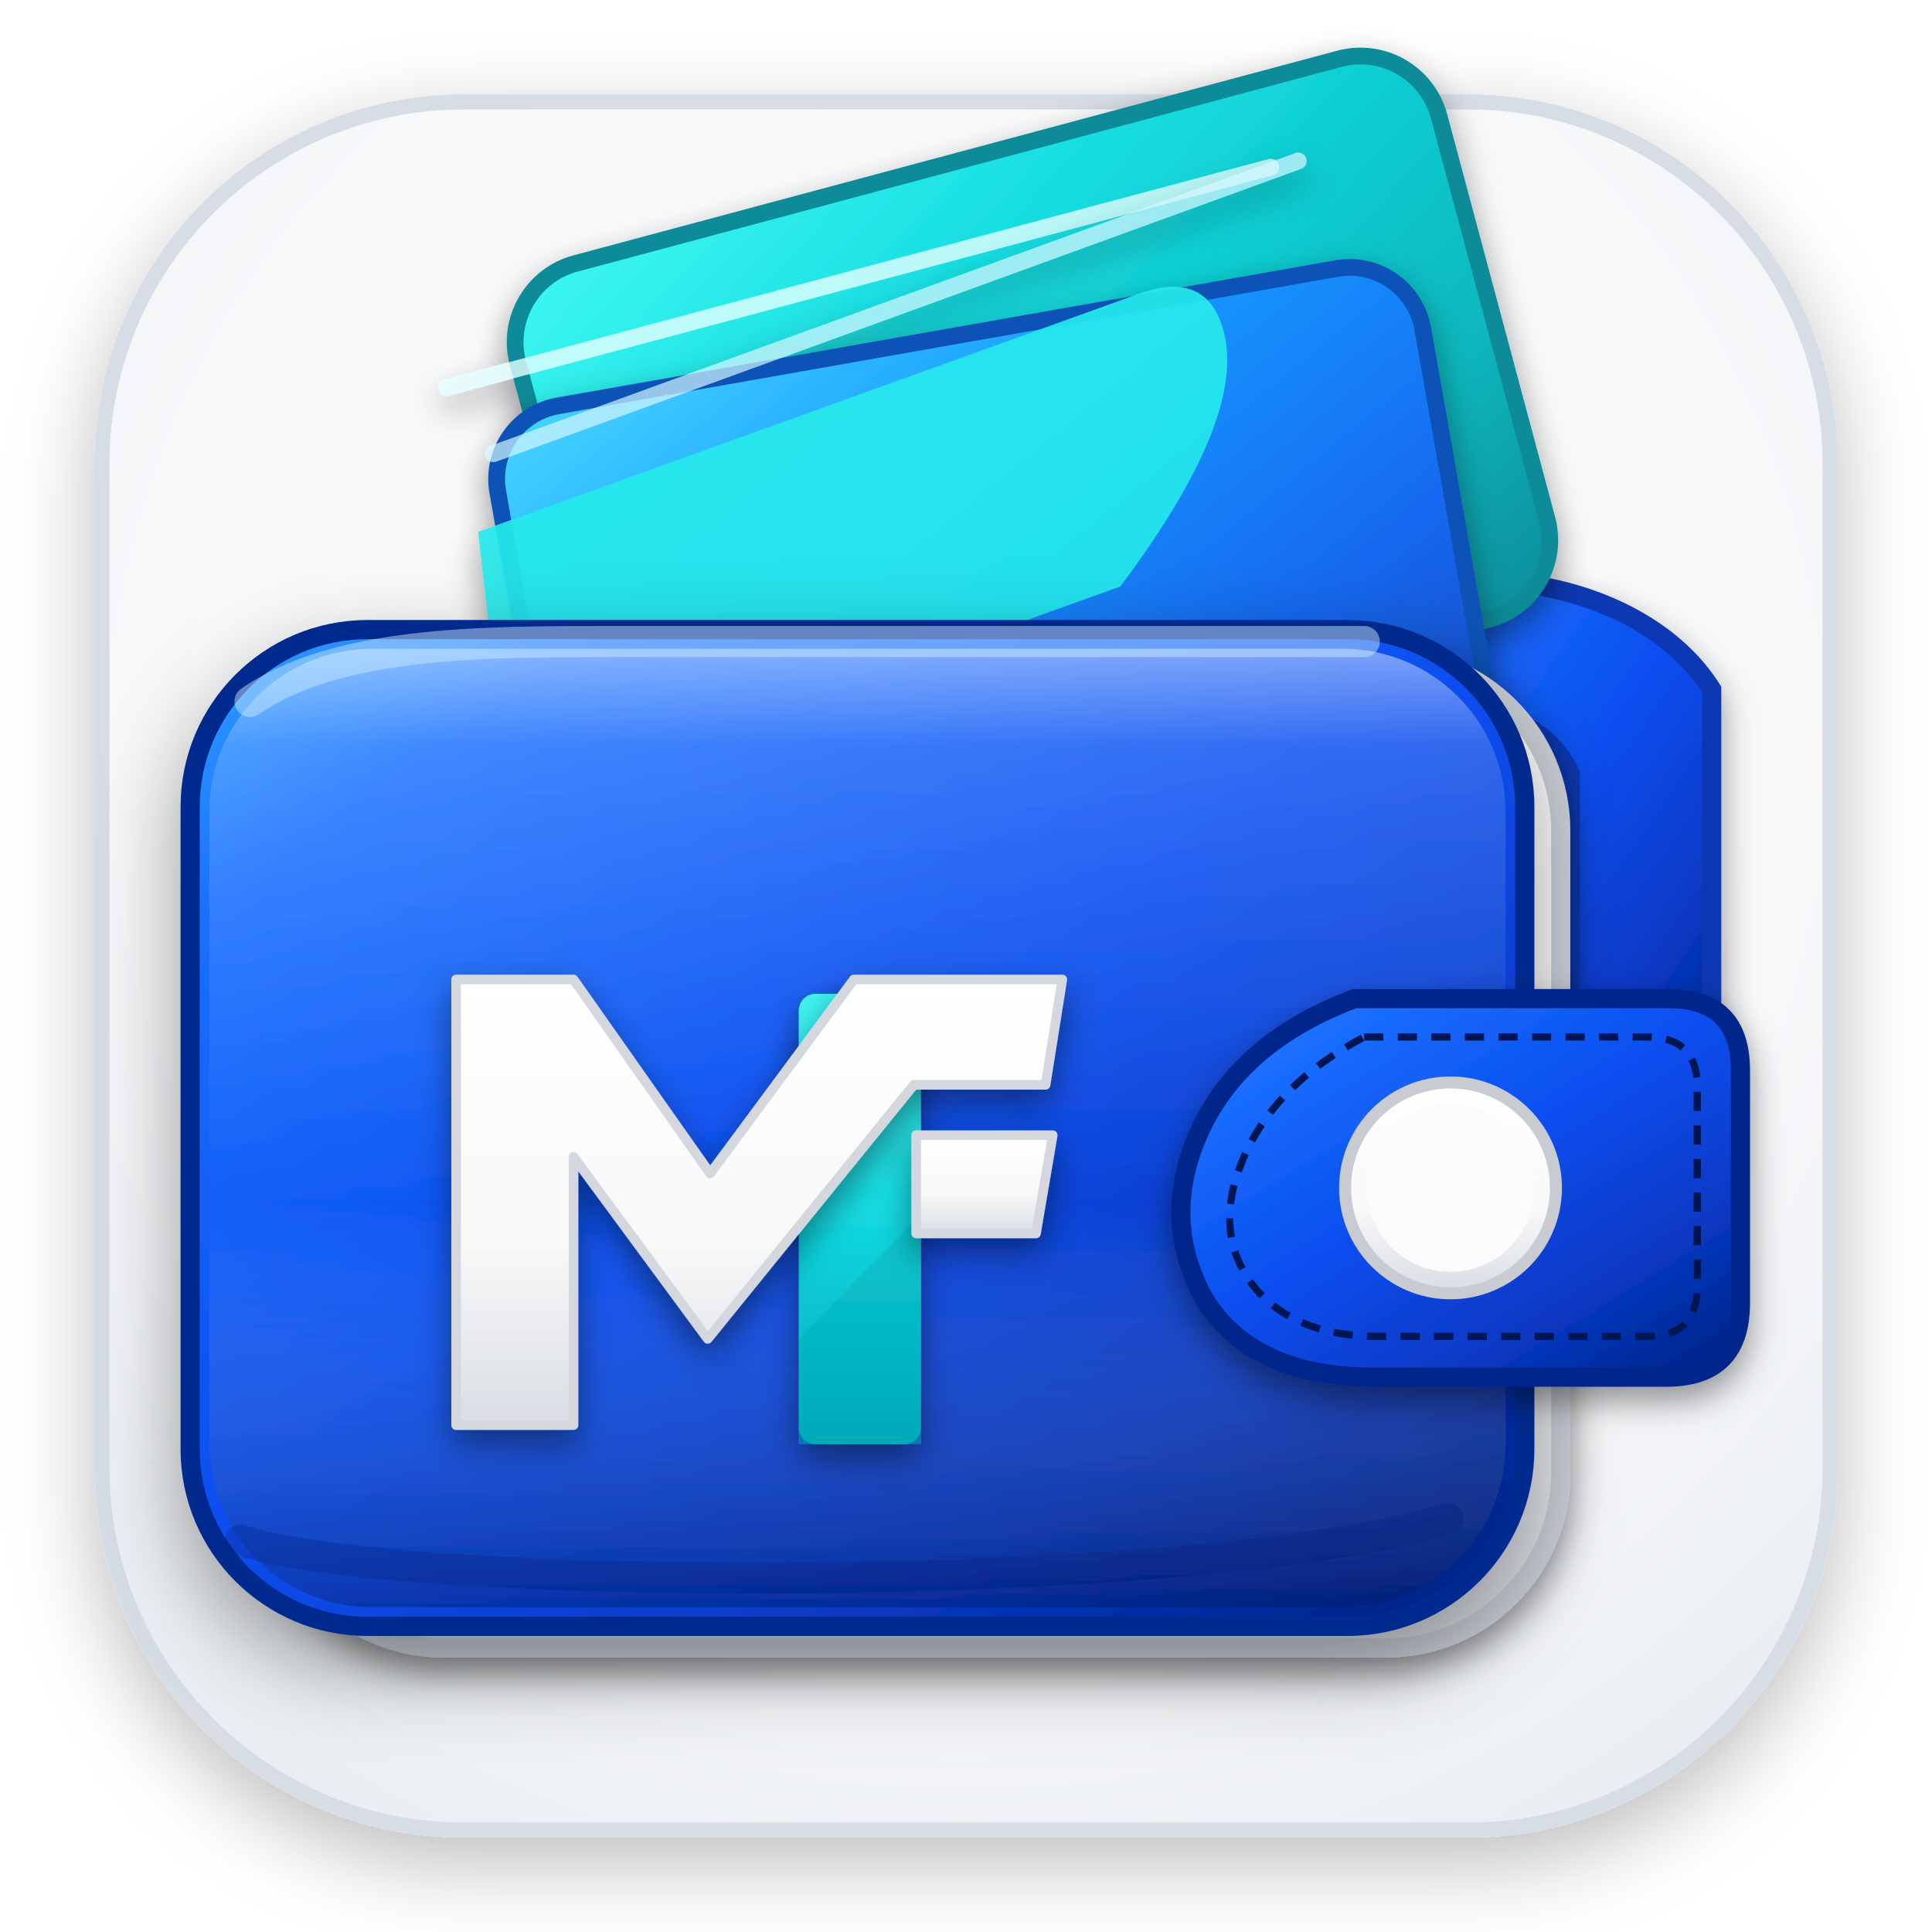
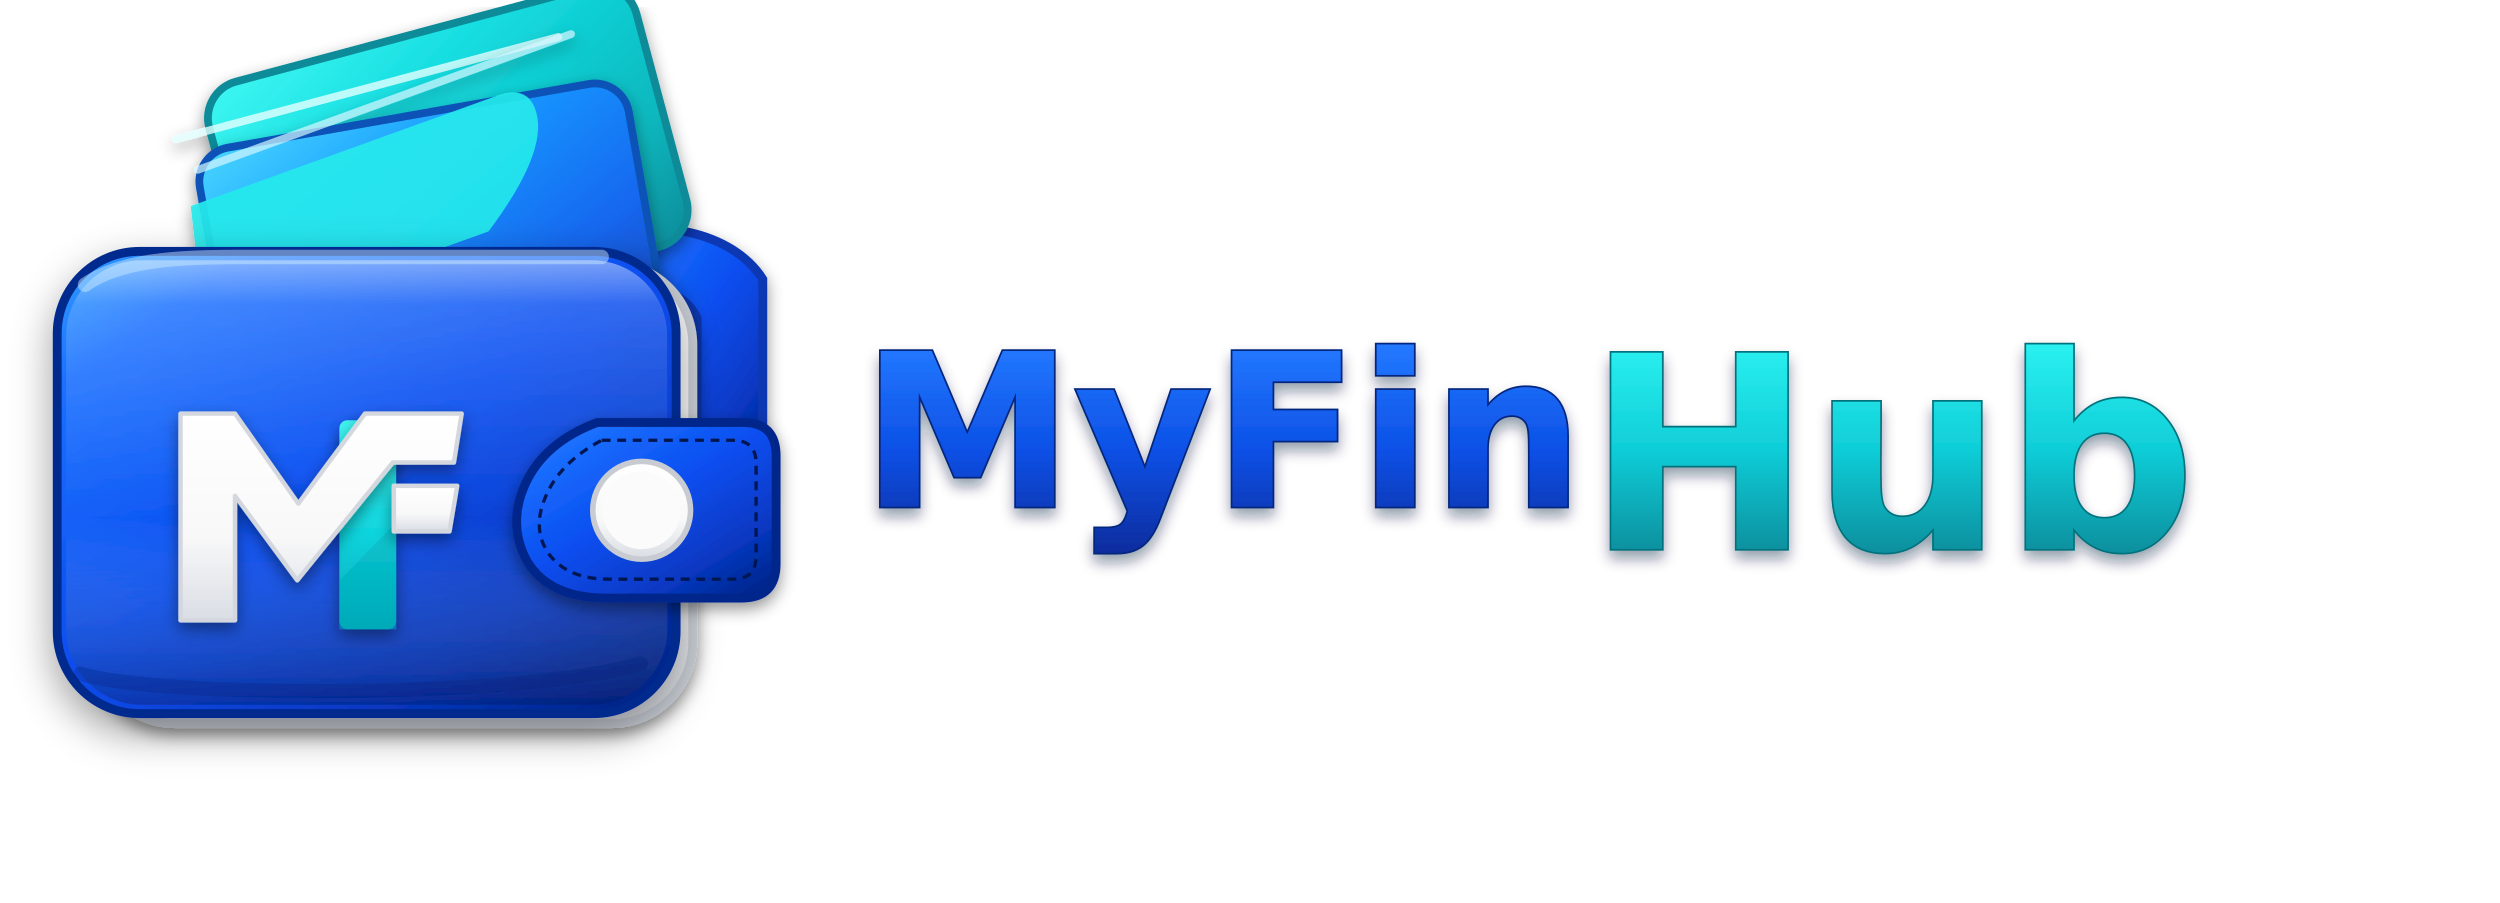
- <svg xmlns="http://www.w3.org/2000/svg" width="512" height="512" viewBox="0 0 512 512">
-   <svg width="512" height="512" viewBox="0 0 1024 1024">
-     <defs>
-       <linearGradient id="wallet" x1="0" y1="0" x2="0.9" y2="1">
-         <stop offset="0" stop-color="#32a1ff" />
-         <stop offset="0.16" stop-color="#1b70ff" />
-         <stop offset="0.50" stop-color="#0a4ef0" />
-         <stop offset="0.80" stop-color="#0738c2" />
-         <stop offset="1" stop-color="#03258a" />
-       </linearGradient>
-       <linearGradient id="walletShade" x1="0" y1="0" x2="0" y2="1">
-         <stop offset="0" stop-color="#ffffff" stop-opacity=".46" />
-         <stop offset=".10" stop-color="#ffffff" stop-opacity=".16" />
-         <stop offset=".58" stop-color="#ffffff" stop-opacity="0" />
-         <stop offset="1" stop-color="#001758" stop-opacity=".36" />
-       </linearGradient>
-       <linearGradient id="cardTeal" x1="0" y1="0" x2="1" y2="1">
-         <stop offset="0" stop-color="#3ff8f3" />
-         <stop offset=".35" stop-color="#15dce0" />
-         <stop offset=".75" stop-color="#08b8be" />
-         <stop offset="1" stop-color="#078a99" />
-       </linearGradient>
-       <linearGradient id="cardBlue" x1="0" y1="0" x2="1" y2="1">
-         <stop offset="0" stop-color="#48d7ff" />
-         <stop offset=".38" stop-color="#1496ff" />
-         <stop offset=".74" stop-color="#1267ef" />
-         <stop offset="1" stop-color="#1646bc" />
-       </linearGradient>
-       <linearGradient id="cyan" x1="0" y1="0" x2="0" y2="1">
-         <stop offset="0" stop-color="#42f4f1" />
-         <stop offset=".50" stop-color="#12d8e0" />
-         <stop offset="1" stop-color="#00a6b7" />
-       </linearGradient>
-       <linearGradient id="white" x1="0" y1="0" x2="0" y2="1">
-         <stop offset="0" stop-color="#ffffff" />
-         <stop offset=".6" stop-color="#f8f8f8" />
-         <stop offset="1" stop-color="#d9dde4" />
-       </linearGradient>
-       <linearGradient id="wordBlue" x1="0" y1="0" x2="0" y2="1">
-         <stop offset="0" stop-color="#2379ff" />
-         <stop offset=".5" stop-color="#0d51e7" />
-         <stop offset="1" stop-color="#082c9e" />
-       </linearGradient>
-       <linearGradient id="wordCyan" x1="0" y1="0" x2="0" y2="1">
-         <stop offset="0" stop-color="#2af0f0" />
-         <stop offset=".5" stop-color="#10ced8" />
-         <stop offset="1" stop-color="#078f9e" />
-       </linearGradient>
-       <radialGradient id="lightTile" cx="50%" cy="38%" r="72%">
-         <stop offset="0" stop-color="#ffffff" />
-         <stop offset=".67" stop-color="#f7f8fa" />
-         <stop offset="1" stop-color="#e9edf2" />
-       </radialGradient>
-       <radialGradient id="darkTile" cx="48%" cy="28%" r="78%">
-         <stop offset="0" stop-color="#293448" />
-         <stop offset=".55" stop-color="#1c2636" />
-         <stop offset="1" stop-color="#111923" />
-       </radialGradient>
-       <filter id="ds" x="-30%" y="-30%" width="160%" height="180%">
-         <feDropShadow dx="0" dy="14" stdDeviation="18" flood-color="#000" flood-opacity=".38" />
-       </filter>
-       <filter id="ss" x="-40%" y="-40%" width="180%" height="190%">
-         <feDropShadow dx="0" dy="6" stdDeviation="7" flood-color="#000" flood-opacity=".42" />
-       </filter>
-       <filter id="ws" x="-20%" y="-30%" width="140%" height="170%">
-         <feDropShadow dx="0" dy="6" stdDeviation="5" flood-color="#00133d" flood-opacity=".42" />
-       </filter>
-       <filter id="tileShadow" x="-20%" y="-20%" width="140%" height="150%">
-         <feDropShadow dx="0" dy="14" stdDeviation="22" flood-color="#000" flood-opacity=".26" />
-       </filter>
-     </defs>
-     <rect x="54" y="54" width="916" height="916" rx="192" fill="url(#lightTile)" stroke="#d7dde5" stroke-width="8" filter="url(#tileShadow)" />
-     <g transform="translate(-171,-60) scale(1.27)">
-       <g id="symbol">
-         <path d="M704 300 C750 278 822 292 849 335 L849 526 L790 526 L790 370 C779 347 754 340 726 350 Z" fill="url(#wallet)" stroke="#0937b3" stroke-width="8" filter="url(#ss)" />
-         <g filter="url(#ss)">
-           <rect x="342" y="166" width="398" height="242" rx="34" transform="rotate(-15 342 166)" fill="url(#cardTeal)" stroke="#078b98" stroke-width="7" />
-           <path d="M321 209 L665 117" stroke="#e4ffff" stroke-width="7" stroke-linecap="round" opacity=".8" />
-         </g>
-         <g filter="url(#ss)">
-           <rect x="337" y="222" width="392" height="220" rx="31" transform="rotate(-10 337 222)" fill="url(#cardBlue)" stroke="#0853b7" stroke-width="7" />
-           <path d="M326 268 L615 218 Q645 213 647 240 Q650 277 586 337 L319 383 Z" fill="#26e9eb" opacity=".92" transform="rotate(-10 337 222)" />
-           <path d="M338 237 L690 175" stroke="#d3f6ff" stroke-width="7" stroke-linecap="round" opacity=".7" transform="rotate(-10 337 222)" />
-         </g>
-         <rect x="247" y="321" width="539" height="414" rx="73" fill="url(#white)" stroke="#cbd0d8" stroke-width="8" filter="url(#ss)" />
-         <g filter="url(#ds)">
-           <rect x="214" y="310" width="557" height="416" rx="74" fill="url(#wallet)" stroke="#05298d" stroke-width="8" />
-           <rect x="222" y="318" width="541" height="400" rx="68" fill="url(#walletShade)" />
-           <path d="M239 340 C275 315 335 315 390 315 H704" fill="none" stroke="#c9ebff" stroke-width="13" stroke-linecap="round" opacity=".48" />
-           <path d="M235 690 C300 712 635 713 739 681" fill="none" stroke="#001d78" stroke-width="13" stroke-linecap="round" opacity=".28" />
-         </g>
-         <g filter="url(#ss)">
-           <rect x="468" y="462" width="51" height="188" rx="7" fill="url(#cyan)" />
-           <path d="M468 606 L519 554 L519 650 L468 650 Z" fill="#00adba" opacity=".42" />
-         </g>
-         <g filter="url(#ss)">
-           <path d="M325 456 H374 L431 537 L491 456 H578 L571 500 H516 L430 606 L374 530 V642 H325 Z" fill="url(#white)" stroke="#d4d8de" stroke-width="4" stroke-linejoin="round" />
-           <path d="M517 521 H574 L567 562 H517 Z" fill="url(#white)" stroke="#d4d8de" stroke-width="4" stroke-linejoin="round" />
-         </g>
-         <g filter="url(#ss)">
-           <path d="M700 464 H831 Q861 464 861 494 V591 Q861 622 830 622 H708 Q657 622 637 589 Q619 556 635 520 Q652 482 700 464 Z" fill="url(#wallet)" stroke="#05278b" stroke-width="8" />
-           <path d="M704 480 H822 Q843 480 843 501 V584 Q843 605 822 605 H710 Q674 605 657 583 Q641 561 653 532 Q666 500 704 480 Z" fill="none" stroke="#001853" stroke-width="3" stroke-dasharray="8 6" />
-           <circle cx="740" cy="543" r="44" fill="url(#white)" stroke="#c8ccd2" stroke-width="5" />
-           <circle cx="740" cy="543" r="35" fill="#fbfbfb" />
-         </g>
+ <svg xmlns="http://www.w3.org/2000/svg" viewBox="0 0 1800 650">
+   <defs>
+     <linearGradient id="wallet" x1="0" y1="0" x2="0.9" y2="1">
+       <stop offset="0" stop-color="#32a1ff" />
+       <stop offset="0.16" stop-color="#1b70ff" />
+       <stop offset="0.50" stop-color="#0a4ef0" />
+       <stop offset="0.80" stop-color="#0738c2" />
+       <stop offset="1" stop-color="#03258a" />
+     </linearGradient>
+     <linearGradient id="walletShade" x1="0" y1="0" x2="0" y2="1">
+       <stop offset="0" stop-color="#ffffff" stop-opacity=".46" />
+       <stop offset=".10" stop-color="#ffffff" stop-opacity=".16" />
+       <stop offset=".58" stop-color="#ffffff" stop-opacity="0" />
+       <stop offset="1" stop-color="#001758" stop-opacity=".36" />
+     </linearGradient>
+     <linearGradient id="cardTeal" x1="0" y1="0" x2="1" y2="1">
+       <stop offset="0" stop-color="#3ff8f3" />
+       <stop offset=".35" stop-color="#15dce0" />
+       <stop offset=".75" stop-color="#08b8be" />
+       <stop offset="1" stop-color="#078a99" />
+     </linearGradient>
+     <linearGradient id="cardBlue" x1="0" y1="0" x2="1" y2="1">
+       <stop offset="0" stop-color="#48d7ff" />
+       <stop offset=".38" stop-color="#1496ff" />
+       <stop offset=".74" stop-color="#1267ef" />
+       <stop offset="1" stop-color="#1646bc" />
+     </linearGradient>
+     <linearGradient id="cyan" x1="0" y1="0" x2="0" y2="1">
+       <stop offset="0" stop-color="#42f4f1" />
+       <stop offset=".50" stop-color="#12d8e0" />
+       <stop offset="1" stop-color="#00a6b7" />
+     </linearGradient>
+     <linearGradient id="white" x1="0" y1="0" x2="0" y2="1">
+       <stop offset="0" stop-color="#ffffff" />
+       <stop offset=".6" stop-color="#f8f8f8" />
+       <stop offset="1" stop-color="#d9dde4" />
+     </linearGradient>
+     <linearGradient id="wordBlue" x1="0" y1="0" x2="0" y2="1">
+       <stop offset="0" stop-color="#2379ff" />
+       <stop offset=".5" stop-color="#0d51e7" />
+       <stop offset="1" stop-color="#082c9e" />
+     </linearGradient>
+     <linearGradient id="wordCyan" x1="0" y1="0" x2="0" y2="1">
+       <stop offset="0" stop-color="#2af0f0" />
+       <stop offset=".5" stop-color="#10ced8" />
+       <stop offset="1" stop-color="#078f9e" />
+     </linearGradient>
+     <radialGradient id="lightTile" cx="50%" cy="38%" r="72%">
+       <stop offset="0" stop-color="#ffffff" />
+       <stop offset=".67" stop-color="#f7f8fa" />
+       <stop offset="1" stop-color="#e9edf2" />
+     </radialGradient>
+     <radialGradient id="darkTile" cx="48%" cy="28%" r="78%">
+       <stop offset="0" stop-color="#293448" />
+       <stop offset=".55" stop-color="#1c2636" />
+       <stop offset="1" stop-color="#111923" />
+     </radialGradient>
+     <filter id="ds" x="-30%" y="-30%" width="160%" height="180%">
+       <feDropShadow dx="0" dy="14" stdDeviation="18" flood-color="#000" flood-opacity=".38" />
+     </filter>
+     <filter id="ss" x="-40%" y="-40%" width="180%" height="190%">
+       <feDropShadow dx="0" dy="6" stdDeviation="7" flood-color="#000" flood-opacity=".42" />
+     </filter>
+     <filter id="ws" x="-20%" y="-30%" width="140%" height="170%">
+       <feDropShadow dx="0" dy="6" stdDeviation="5" flood-color="#00133d" flood-opacity=".42" />
+     </filter>
+     <filter id="tileShadow" x="-20%" y="-20%" width="140%" height="150%">
+       <feDropShadow dx="0" dy="14" stdDeviation="22" flood-color="#000" flood-opacity=".26" />
+     </filter>
+   </defs>
+   <g transform="translate(-130,-67) scale(.80)">
+     <g id="symbol">
+       <path d="M704 300 C750 278 822 292 849 335 L849 526 L790 526 L790 370 C779 347 754 340 726 350 Z" fill="url(#wallet)" stroke="#0937b3" stroke-width="8" filter="url(#ss)" />
+       <g filter="url(#ss)">
+         <rect x="342" y="166" width="398" height="242" rx="34" transform="rotate(-15 342 166)" fill="url(#cardTeal)" stroke="#078b98" stroke-width="7" />
+         <path d="M321 209 L665 117" stroke="#e4ffff" stroke-width="7" stroke-linecap="round" opacity=".8" />
+       </g>
+       <g filter="url(#ss)">
+         <rect x="337" y="222" width="392" height="220" rx="31" transform="rotate(-10 337 222)" fill="url(#cardBlue)" stroke="#0853b7" stroke-width="7" />
+         <path d="M326 268 L615 218 Q645 213 647 240 Q650 277 586 337 L319 383 Z" fill="#26e9eb" opacity=".92" transform="rotate(-10 337 222)" />
+         <path d="M338 237 L690 175" stroke="#d3f6ff" stroke-width="7" stroke-linecap="round" opacity=".7" transform="rotate(-10 337 222)" />
+       </g>
+       <rect x="247" y="321" width="539" height="414" rx="73" fill="url(#white)" stroke="#cbd0d8" stroke-width="8" filter="url(#ss)" />
+       <g filter="url(#ds)">
+         <rect x="214" y="310" width="557" height="416" rx="74" fill="url(#wallet)" stroke="#05298d" stroke-width="8" />
+         <rect x="222" y="318" width="541" height="400" rx="68" fill="url(#walletShade)" />
+         <path d="M239 340 C275 315 335 315 390 315 H704" fill="none" stroke="#c9ebff" stroke-width="13" stroke-linecap="round" opacity=".48" />
+         <path d="M235 690 C300 712 635 713 739 681" fill="none" stroke="#001d78" stroke-width="13" stroke-linecap="round" opacity=".28" />
+       </g>
+       <g filter="url(#ss)">
+         <rect x="468" y="462" width="51" height="188" rx="7" fill="url(#cyan)" />
+         <path d="M468 606 L519 554 L519 650 L468 650 Z" fill="#00adba" opacity=".42" />
+       </g>
+       <g filter="url(#ss)">
+         <path d="M325 456 H374 L431 537 L491 456 H578 L571 500 H516 L430 606 L374 530 V642 H325 Z" fill="url(#white)" stroke="#d4d8de" stroke-width="4" stroke-linejoin="round" />
+         <path d="M517 521 H574 L567 562 H517 Z" fill="url(#white)" stroke="#d4d8de" stroke-width="4" stroke-linejoin="round" />
+       </g>
+       <g filter="url(#ss)">
+         <path d="M700 464 H831 Q861 464 861 494 V591 Q861 622 830 622 H708 Q657 622 637 589 Q619 556 635 520 Q652 482 700 464 Z" fill="url(#wallet)" stroke="#05278b" stroke-width="8" />
+         <path d="M704 480 H822 Q843 480 843 501 V584 Q843 605 822 605 H710 Q674 605 657 583 Q641 561 653 532 Q666 500 704 480 Z" fill="none" stroke="#001853" stroke-width="3" stroke-dasharray="8 6" />
+         <circle cx="740" cy="543" r="44" fill="url(#white)" stroke="#c8ccd2" stroke-width="5" />
+         <circle cx="740" cy="543" r="35" fill="#fbfbfb" />
      </g>
    </g>
-   </svg>
+   </g>
+   <g transform="translate(620,248)">
+     <g id="wordmark" filter="url(#ws)">
+       <path d="M14.13,4.73 L50.90,4.73 L76.42,64.72 L102.10,4.73 L138.81,4.73 L138.81,116.82 L111.49,116.82 L111.49,34.83 L85.67,95.28 L67.34,95.28 L41.51,34.83 L41.51,116.82 L14.13,116.82 L14.13,4.73 Z M154.87,32.74 L181.75,32.74 L204.36,89.80 L223.58,32.74 L250.43,32.74 L215.07,124.78 Q209.76,138.83 202.65,144.40 Q195.57,150.00 183.94,150.00 L168.40,150.00 L168.40,132.37 L176.80,132.37 Q183.63,132.37 186.73,130.18 Q189.85,128.02 191.58,122.37 L192.35,120.04 L154.87,32.74 Z M267.34,4.73 L345.32,4.73 L345.32,26.59 L296.24,26.59 L296.24,47.45 L342.42,47.45 L342.42,69.31 L296.24,69.31 L296.24,116.82 L267.34,116.82 L267.34,4.73 Z M371.17,32.74 L398.03,32.74 L398.03,116.82 L371.17,116.82 L371.17,32.74 Z M371.17,0.00 L398.03,0.00 L398.03,21.93 L371.17,21.93 L371.17,0.00 Z M508.38,65.63 L508.38,116.82 L481.36,116.82 L481.36,108.49 L481.36,77.64 Q481.36,66.76 480.88,62.63 Q480.40,58.50 479.19,56.55 Q477.61,53.91 474.89,52.44 Q472.20,50.98 468.74,50.98 Q460.34,50.98 455.53,57.49 Q450.73,63.97 450.73,75.46 L450.73,116.82 L423.87,116.82 L423.87,32.74 L450.73,32.74 L450.73,45.04 Q456.80,37.69 463.63,34.21 Q470.47,30.73 478.74,30.73 Q493.30,30.73 500.84,39.66 Q508.38,48.57 508.38,65.63 Z" fill="url(#wordBlue)" stroke="#06257d" stroke-width="2.5" paint-order="stroke fill" />
+       <g transform="translate(522.38,0)">
+         <path d="M17.80,5.96 L54.23,5.96 L54.23,59.80 L107.97,59.80 L107.97,5.96 L144.40,5.96 L144.40,147.24 L107.97,147.24 L107.97,87.35 L54.23,87.35 L54.23,147.24 L17.80,147.24 L17.80,5.96 Z M177.32,105.97 L177.32,41.27 L211.38,41.27 L211.38,51.87 Q211.38,60.47 211.29,73.49 Q211.20,86.51 211.20,90.84 Q211.20,103.61 211.87,109.25 Q212.53,114.88 214.14,117.45 Q216.20,120.75 219.56,122.57 Q222.92,124.35 227.28,124.35 Q237.88,124.35 243.93,116.21 Q249.99,108.06 249.99,93.59 L249.99,41.27 L283.87,41.27 L283.87,147.24 L249.99,147.24 L249.99,131.92 Q242.33,141.19 233.76,145.61 Q225.19,150.00 214.89,150.00 Q196.52,150.00 186.92,138.74 Q177.32,127.47 177.32,105.97 Z M372.80,125.38 Q383.67,125.38 389.40,117.45 Q395.15,109.49 395.15,94.35 Q395.15,79.21 389.40,71.28 Q383.67,63.31 372.80,63.31 Q361.93,63.31 356.09,71.31 Q350.28,79.30 350.28,94.35 Q350.28,109.40 356.09,117.39 Q361.93,125.38 372.80,125.38 Z M350.28,56.77 Q357.30,47.51 365.81,43.12 Q374.32,38.73 385.40,38.73 Q404.99,38.73 417.56,54.29 Q430.15,69.85 430.15,94.35 Q430.15,118.84 417.56,134.44 Q404.99,150.00 385.40,150.00 Q374.32,150.00 365.81,145.61 Q357.30,141.19 350.28,131.92 L350.28,147.24 L316.43,147.24 L316.43,0.00 L350.28,0.00 L350.28,56.77 Z" fill="url(#wordCyan)" stroke="#06727d" stroke-width="2.5" paint-order="stroke fill" />
+       </g>
+     </g>
+   </g>
</svg>
